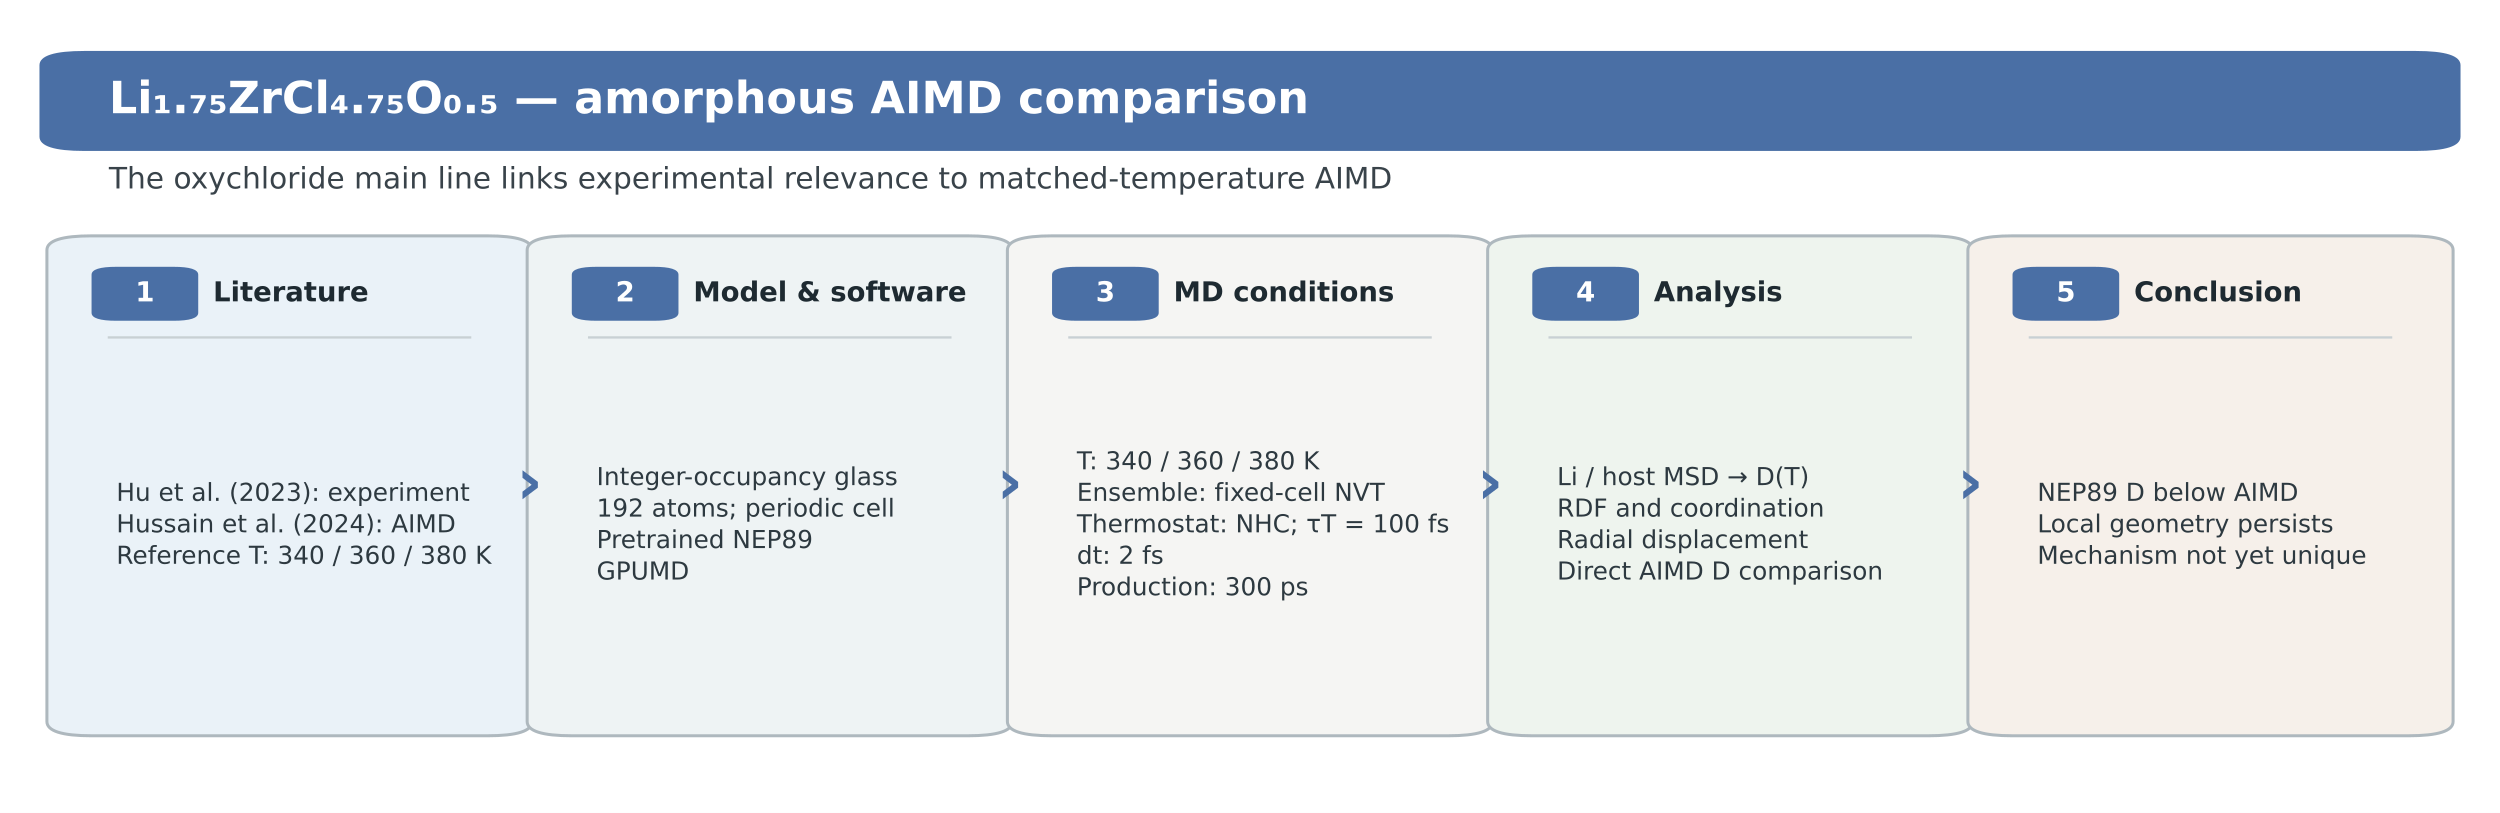
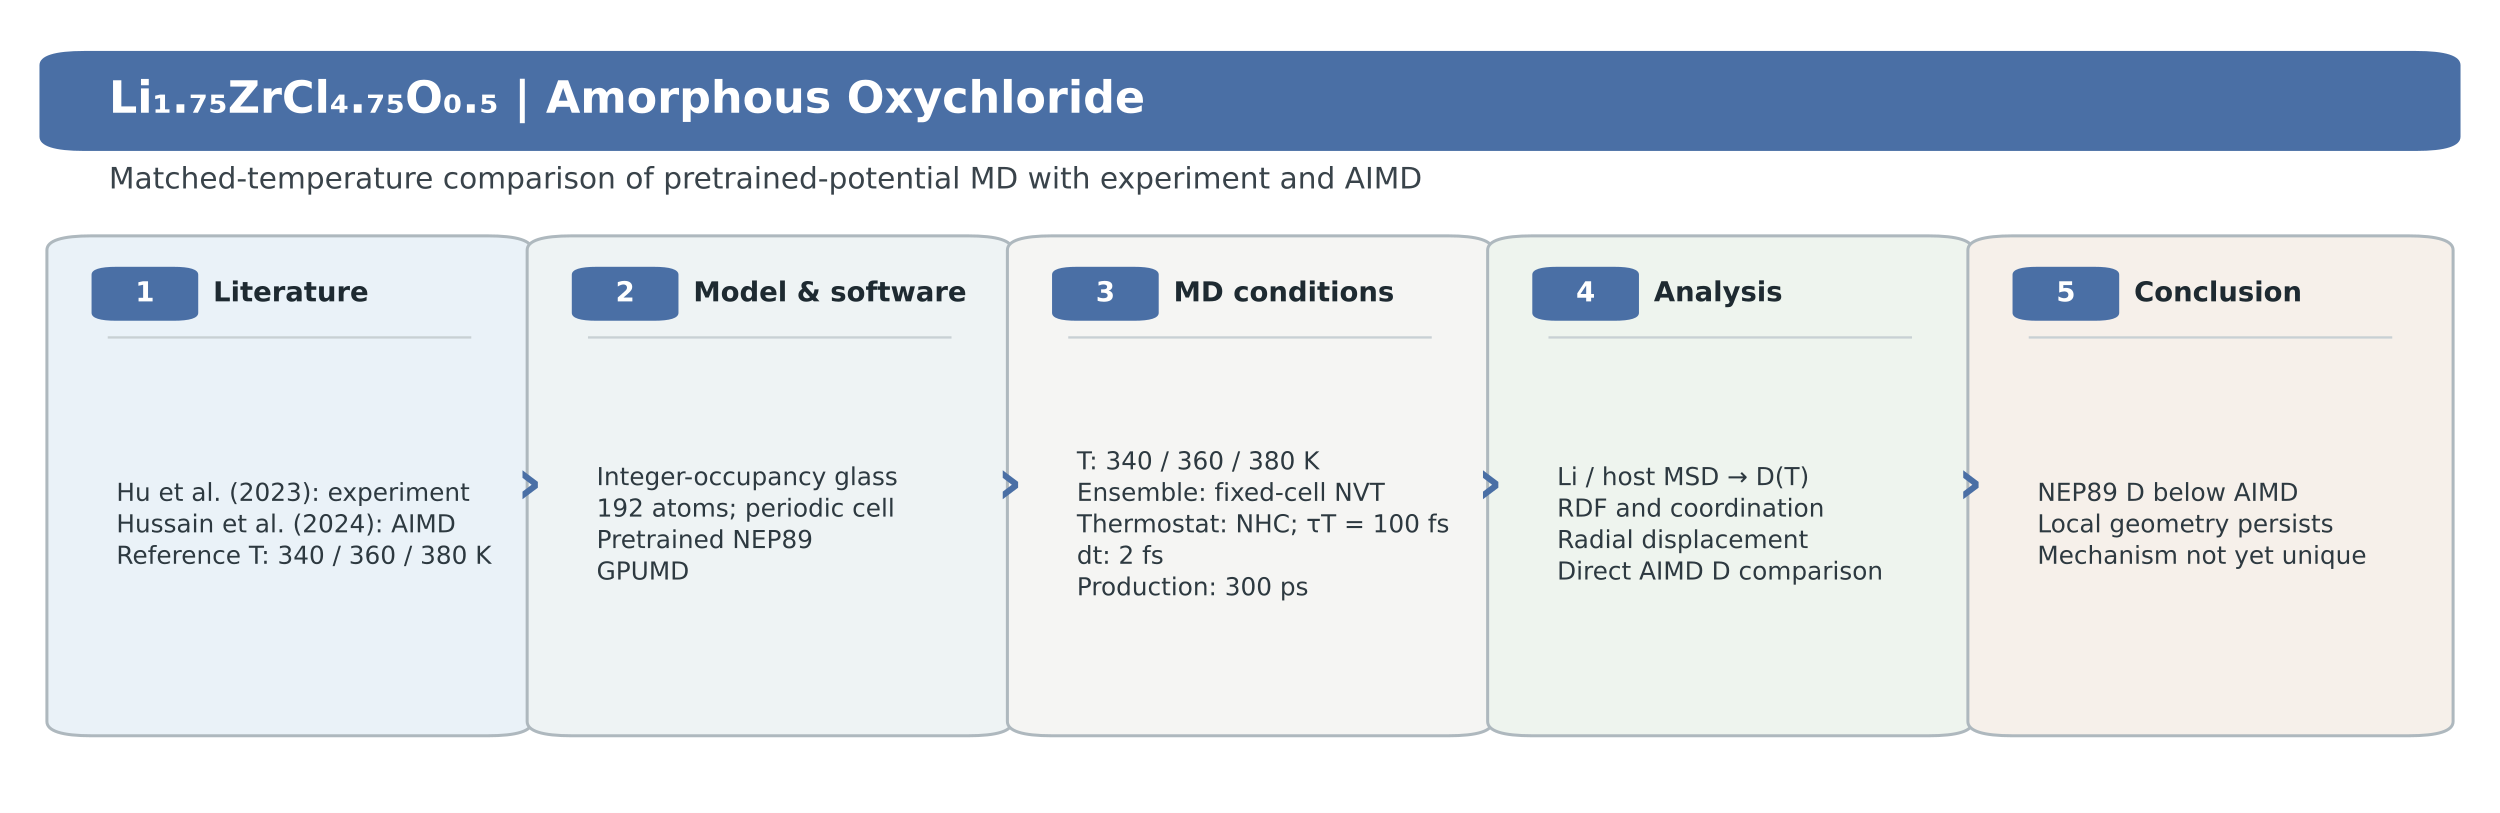
<svg xmlns="http://www.w3.org/2000/svg" width="742.32pt" height="241.38pt" viewBox="0 0 742.32 241.38" version="1.1">
  <defs>
    <style type="text/css">*{stroke-linejoin: round; stroke-linecap: butt}</style>
  </defs>
  <g id="figure_1">
    <g id="patch_1">
      <path d="M 0 241.38 L 742.32 241.38 L 742.32 0 L 0 0 z " style="fill: #ffffff" />
    </g>
    <g id="axes_1">
      <g id="patch_2">
-         <path d="M 24.977 44.82 L 717.343 44.82 Q 730.601 44.82 730.601 40.579 L 730.601 19.373 Q 730.601 15.132 717.343 15.132 L 24.977 15.132 Q 11.719 15.132 11.719 19.373 L 11.719 40.579 Q 11.719 44.82 24.977 44.82 z " clip-path="url(#pa5610e0c09)" style="fill: #4a6fa5" />
+         <path d="M 24.977 44.82 L 717.343 44.82 Q 730.601 44.82 730.601 40.579 L 730.601 19.373 Q 730.601 15.132 717.343 15.132 L 24.977 15.132 Q 11.719 15.132 11.719 19.373 L 11.719 40.579 Q 11.719 44.82 24.977 44.82 z " clip-path="url(#pd0a5bb4d34)" style="fill: #4a6fa5" />
      </g>
      <g id="patch_3">
-         <path d="M 27.186 218.472 L 144.741 218.472 Q 158 218.472 158 214.231 L 158 74.273 Q 158 70.032 144.741 70.032 L 27.186 70.032 Q 13.928 70.032 13.928 74.273 L 13.928 214.231 Q 13.928 218.472 27.186 218.472 z " clip-path="url(#pa5610e0c09)" style="fill: #eaf2f8; stroke: #aeb8be; stroke-width: 0.9; stroke-linejoin: miter" />
+         <path d="M 27.186 218.472 L 144.741 218.472 Q 158 218.472 158 214.231 L 158 74.273 Q 158 70.032 144.741 70.032 L 27.186 70.032 Q 13.928 70.032 13.928 74.273 L 13.928 214.231 Q 13.928 218.472 27.186 218.472 z " clip-path="url(#pd0a5bb4d34)" style="fill: #eaf2f8; stroke: #aeb8be; stroke-width: 0.9; stroke-linejoin: miter" />
      </g>
      <g id="patch_4">
-         <path d="M 34.552 95.243 L 51.493 95.243 Q 58.859 95.243 58.859 92.887 L 58.859 81.577 Q 58.859 79.221 51.493 79.221 L 34.552 79.221 Q 27.186 79.221 27.186 81.577 L 27.186 92.887 Q 27.186 95.243 34.552 95.243 z " clip-path="url(#pa5610e0c09)" style="fill: #4a6fa5" />
+         <path d="M 34.552 95.243 L 51.493 95.243 Q 58.859 95.243 58.859 92.887 L 58.859 81.577 Q 58.859 79.221 51.493 79.221 L 34.552 79.221 Q 27.186 79.221 27.186 81.577 L 27.186 92.887 Q 27.186 95.243 34.552 95.243 z " clip-path="url(#pd0a5bb4d34)" style="fill: #4a6fa5" />
      </g>
      <g id="patch_5">
-         <path d="M 169.784 218.472 L 287.339 218.472 Q 300.598 218.472 300.598 214.231 L 300.598 74.273 Q 300.598 70.032 287.339 70.032 L 169.784 70.032 Q 156.526 70.032 156.526 74.273 L 156.526 214.231 Q 156.526 218.472 169.784 218.472 z " clip-path="url(#pa5610e0c09)" style="fill: #eef3f4; stroke: #aeb8be; stroke-width: 0.9; stroke-linejoin: miter" />
+         <path d="M 169.784 218.472 L 287.339 218.472 Q 300.598 218.472 300.598 214.231 L 300.598 74.273 Q 300.598 70.032 287.339 70.032 L 169.784 70.032 Q 156.526 70.032 156.526 74.273 L 156.526 214.231 Q 156.526 218.472 169.784 218.472 z " clip-path="url(#pd0a5bb4d34)" style="fill: #eef3f4; stroke: #aeb8be; stroke-width: 0.9; stroke-linejoin: miter" />
      </g>
      <g id="patch_6">
-         <path d="M 177.15 95.243 L 194.091 95.243 Q 201.457 95.243 201.457 92.887 L 201.457 81.577 Q 201.457 79.221 194.091 79.221 L 177.15 79.221 Q 169.784 79.221 169.784 81.577 L 169.784 92.887 Q 169.784 95.243 177.15 95.243 z " clip-path="url(#pa5610e0c09)" style="fill: #4a6fa5" />
+         <path d="M 177.15 95.243 L 194.091 95.243 Q 201.457 95.243 201.457 92.887 L 201.457 81.577 Q 201.457 79.221 194.091 79.221 L 177.15 79.221 Q 169.784 79.221 169.784 81.577 L 169.784 92.887 Q 169.784 95.243 177.15 95.243 z " clip-path="url(#pd0a5bb4d34)" style="fill: #4a6fa5" />
      </g>
      <g id="patch_7">
-         <path d="M 312.383 218.472 L 429.937 218.472 Q 443.196 218.472 443.196 214.231 L 443.196 74.273 Q 443.196 70.032 429.937 70.032 L 312.383 70.032 Q 299.124 70.032 299.124 74.273 L 299.124 214.231 Q 299.124 218.472 312.383 218.472 z " clip-path="url(#pa5610e0c09)" style="fill: #f5f5f3; stroke: #aeb8be; stroke-width: 0.9; stroke-linejoin: miter" />
+         <path d="M 312.383 218.472 L 429.937 218.472 Q 443.196 218.472 443.196 214.231 L 443.196 74.273 Q 443.196 70.032 429.937 70.032 L 312.383 70.032 Q 299.124 70.032 299.124 74.273 L 299.124 214.231 Q 299.124 218.472 312.383 218.472 z " clip-path="url(#pd0a5bb4d34)" style="fill: #f5f5f3; stroke: #aeb8be; stroke-width: 0.9; stroke-linejoin: miter" />
      </g>
      <g id="patch_8">
-         <path d="M 319.748 95.243 L 336.689 95.243 Q 344.055 95.243 344.055 92.887 L 344.055 81.577 Q 344.055 79.221 336.689 79.221 L 319.748 79.221 Q 312.383 79.221 312.383 81.577 L 312.383 92.887 Q 312.383 95.243 319.748 95.243 z " clip-path="url(#pa5610e0c09)" style="fill: #4a6fa5" />
+         <path d="M 319.748 95.243 L 336.689 95.243 Q 344.055 95.243 344.055 92.887 L 344.055 81.577 Q 344.055 79.221 336.689 79.221 L 319.748 79.221 Q 312.383 79.221 312.383 81.577 L 312.383 92.887 Q 312.383 95.243 319.748 95.243 z " clip-path="url(#pd0a5bb4d34)" style="fill: #4a6fa5" />
      </g>
      <g id="patch_9">
-         <path d="M 454.981 218.472 L 572.536 218.472 Q 585.794 218.472 585.794 214.231 L 585.794 74.273 Q 585.794 70.032 572.536 70.032 L 454.981 70.032 Q 441.722 70.032 441.722 74.273 L 441.722 214.231 Q 441.722 218.472 454.981 218.472 z " clip-path="url(#pa5610e0c09)" style="fill: #eef4ee; stroke: #aeb8be; stroke-width: 0.9; stroke-linejoin: miter" />
+         <path d="M 454.981 218.472 L 572.536 218.472 Q 585.794 218.472 585.794 214.231 L 585.794 74.273 Q 585.794 70.032 572.536 70.032 L 454.981 70.032 Q 441.722 70.032 441.722 74.273 L 441.722 214.231 Q 441.722 218.472 454.981 218.472 z " clip-path="url(#pd0a5bb4d34)" style="fill: #eef4ee; stroke: #aeb8be; stroke-width: 0.9; stroke-linejoin: miter" />
      </g>
      <g id="patch_10">
-         <path d="M 462.346 95.243 L 479.287 95.243 Q 486.653 95.243 486.653 92.887 L 486.653 81.577 Q 486.653 79.221 479.287 79.221 L 462.346 79.221 Q 454.981 79.221 454.981 81.577 L 454.981 92.887 Q 454.981 95.243 462.346 95.243 z " clip-path="url(#pa5610e0c09)" style="fill: #4a6fa5" />
+         <path d="M 462.346 95.243 L 479.287 95.243 Q 486.653 95.243 486.653 92.887 L 486.653 81.577 Q 486.653 79.221 479.287 79.221 L 462.346 79.221 Q 454.981 79.221 454.981 81.577 L 454.981 92.887 Q 454.981 95.243 462.346 95.243 z " clip-path="url(#pd0a5bb4d34)" style="fill: #4a6fa5" />
      </g>
      <g id="patch_11">
-         <path d="M 597.579 218.472 L 715.134 218.472 Q 728.392 218.472 728.392 214.231 L 728.392 74.273 Q 728.392 70.032 715.134 70.032 L 597.579 70.032 Q 584.32 70.032 584.32 74.273 L 584.32 214.231 Q 584.32 218.472 597.579 218.472 z " clip-path="url(#pa5610e0c09)" style="fill: #f6f0ea; stroke: #aeb8be; stroke-width: 0.9; stroke-linejoin: miter" />
+         <path d="M 597.579 218.472 L 715.134 218.472 Q 728.392 218.472 728.392 214.231 L 728.392 74.273 Q 728.392 70.032 715.134 70.032 L 597.579 70.032 Q 584.32 70.032 584.32 74.273 L 584.32 214.231 Q 584.32 218.472 597.579 218.472 z " clip-path="url(#pd0a5bb4d34)" style="fill: #f6f0ea; stroke: #aeb8be; stroke-width: 0.9; stroke-linejoin: miter" />
      </g>
      <g id="patch_12">
-         <path d="M 604.944 95.243 L 621.885 95.243 Q 629.251 95.243 629.251 92.887 L 629.251 81.577 Q 629.251 79.221 621.885 79.221 L 604.944 79.221 Q 597.579 79.221 597.579 81.577 L 597.579 92.887 Q 597.579 95.243 604.944 95.243 z " clip-path="url(#pa5610e0c09)" style="fill: #4a6fa5" />
+         <path d="M 604.944 95.243 L 621.885 95.243 Q 629.251 95.243 629.251 92.887 L 629.251 81.577 Q 629.251 79.221 621.885 79.221 L 604.944 79.221 Q 597.579 79.221 597.579 81.577 L 597.579 92.887 Q 597.579 95.243 604.944 95.243 z " clip-path="url(#pd0a5bb4d34)" style="fill: #4a6fa5" />
      </g>
      <g id="line2d_1">
-         <path d="M 32.342 100.191 L 139.586 100.191 " clip-path="url(#pa5610e0c09)" style="fill: none; stroke: #c8d0d4; stroke-width: 0.7; stroke-linecap: square" />
+         <path d="M 32.342 100.191 L 139.586 100.191 " clip-path="url(#pd0a5bb4d34)" style="fill: none; stroke: #c8d0d4; stroke-width: 0.7; stroke-linecap: square" />
      </g>
      <g id="line2d_2">
-         <path d="M 174.94 100.191 L 282.184 100.191 " clip-path="url(#pa5610e0c09)" style="fill: none; stroke: #c8d0d4; stroke-width: 0.7; stroke-linecap: square" />
+         <path d="M 174.94 100.191 L 282.184 100.191 " clip-path="url(#pd0a5bb4d34)" style="fill: none; stroke: #c8d0d4; stroke-width: 0.7; stroke-linecap: square" />
      </g>
      <g id="line2d_3">
-         <path d="M 317.538 100.191 L 424.782 100.191 " clip-path="url(#pa5610e0c09)" style="fill: none; stroke: #c8d0d4; stroke-width: 0.7; stroke-linecap: square" />
+         <path d="M 317.538 100.191 L 424.782 100.191 " clip-path="url(#pd0a5bb4d34)" style="fill: none; stroke: #c8d0d4; stroke-width: 0.7; stroke-linecap: square" />
      </g>
      <g id="line2d_4">
-         <path d="M 460.136 100.191 L 567.38 100.191 " clip-path="url(#pa5610e0c09)" style="fill: none; stroke: #c8d0d4; stroke-width: 0.7; stroke-linecap: square" />
+         <path d="M 460.136 100.191 L 567.38 100.191 " clip-path="url(#pd0a5bb4d34)" style="fill: none; stroke: #c8d0d4; stroke-width: 0.7; stroke-linecap: square" />
      </g>
      <g id="line2d_5">
-         <path d="M 602.734 100.191 L 709.978 100.191 " clip-path="url(#pa5610e0c09)" style="fill: none; stroke: #c8d0d4; stroke-width: 0.7; stroke-linecap: square" />
+         <path d="M 602.734 100.191 L 709.978 100.191 " clip-path="url(#pd0a5bb4d34)" style="fill: none; stroke: #c8d0d4; stroke-width: 0.7; stroke-linecap: square" />
      </g>
      <g id="text_1">
-         <text style="fill: #ffffff; font: 700 13.2px 'DejaVu Sans', 'Arial', 'Helvetica', sans-serif; text-anchor: start" x="32.342" y="33.619" transform="rotate(-0 32.3424 33.61868)">Li₁.₇₅ZrCl₄.₇₅O₀.₅ — amorphous AIMD comparison</text>
+         <text style="fill: #ffffff; font: 700 13.2px 'DejaVu Sans', 'Arial', 'Helvetica', sans-serif; text-anchor: start" x="32.342" y="33.464" transform="rotate(-0 32.3424 33.46399)">Li₁.₇₅ZrCl₄.₇₅O₀.₅  |  Amorphous Oxychloride</text>
      </g>
      <g id="text_2">
-         <text style="fill: #39434a; font: 8.8px 'DejaVu Sans', 'Arial', 'Helvetica', sans-serif; text-anchor: start" x="32.342" y="55.967" transform="rotate(-0 32.3424 55.96655)">The oxychloride main line links experimental relevance to matched-temperature AIMD</text>
+         <text style="fill: #39434a; font: 8.8px 'DejaVu Sans', 'Arial', 'Helvetica', sans-serif; text-anchor: start" x="32.342" y="55.967" transform="rotate(-0 32.3424 55.96655)">Matched-temperature comparison of pretrained-potential MD with experiment and AIMD</text>
      </g>
      <g id="text_3">
        <text style="fill: #ffffff; font: 700 8.2px 'DejaVu Sans', 'Arial', 'Helvetica', sans-serif; text-anchor: middle" x="43.023" y="89.495" transform="rotate(-0 43.02252 89.49465)">1</text>
      </g>
      <g id="text_4">
        <text style="fill: #1e2a31; font: 700 8.15px 'DejaVu Sans', 'Arial', 'Helvetica', sans-serif; text-anchor: start" x="63.278" y="89.481" transform="rotate(-0 63.27792 89.48085)">Literature</text>
      </g>
      <g id="text_5">
        <text style="fill: #2d3940; font: 7.35px 'DejaVu Sans', 'Arial', 'Helvetica', sans-serif" transform="translate(34.55208 148.7138)">Hu et al. (2023): experiment</text>
        <text style="fill: #2d3940; font: 7.35px 'DejaVu Sans', 'Arial', 'Helvetica', sans-serif" transform="translate(34.55208 158.0611)">Hussain et al. (2024): AIMD</text>
        <text style="fill: #2d3940; font: 7.35px 'DejaVu Sans', 'Arial', 'Helvetica', sans-serif" transform="translate(34.55208 167.4085)">Reference T: 340 / 360 / 380 K</text>
      </g>
      <g id="text_6">
        <text style="fill: #ffffff; font: 700 8.2px 'DejaVu Sans', 'Arial', 'Helvetica', sans-serif; text-anchor: middle" x="185.621" y="89.495" transform="rotate(-0 185.6205 89.49465)">2</text>
      </g>
      <g id="text_7">
        <text style="fill: #1e2a31; font: 700 8.15px 'DejaVu Sans', 'Arial', 'Helvetica', sans-serif; text-anchor: start" x="205.876" y="89.481" transform="rotate(-0 205.8759 89.48085)">Model &amp; software</text>
      </g>
      <g id="text_8">
        <text style="fill: #2d3940; font: 7.35px 'DejaVu Sans', 'Arial', 'Helvetica', sans-serif" transform="translate(177.1501 144.0401)">Integer-occupancy glass</text>
        <text style="fill: #2d3940; font: 7.35px 'DejaVu Sans', 'Arial', 'Helvetica', sans-serif" transform="translate(177.1501 153.3875)">192 atoms; periodic cell</text>
        <text style="fill: #2d3940; font: 7.35px 'DejaVu Sans', 'Arial', 'Helvetica', sans-serif" transform="translate(177.1501 162.7348)">Pretrained NEP89</text>
        <text style="fill: #2d3940; font: 7.35px 'DejaVu Sans', 'Arial', 'Helvetica', sans-serif" transform="translate(177.1501 172.0822)">GPUMD</text>
      </g>
      <g id="text_9">
        <text style="fill: #ffffff; font: 700 8.2px 'DejaVu Sans', 'Arial', 'Helvetica', sans-serif; text-anchor: middle" x="328.219" y="89.495" transform="rotate(-0 328.2186 89.49465)">3</text>
      </g>
      <g id="text_10">
        <text style="fill: #1e2a31; font: 700 8.15px 'DejaVu Sans', 'Arial', 'Helvetica', sans-serif; text-anchor: start" x="348.474" y="89.481" transform="rotate(-0 348.474 89.48085)">MD conditions</text>
      </g>
      <g id="text_11">
        <text style="fill: #2d3940; font: 7.35px 'DejaVu Sans', 'Arial', 'Helvetica', sans-serif" transform="translate(319.7481 139.3664)">T: 340 / 360 / 380 K</text>
        <text style="fill: #2d3940; font: 7.35px 'DejaVu Sans', 'Arial', 'Helvetica', sans-serif" transform="translate(319.7481 148.7138)">Ensemble: fixed-cell NVT</text>
        <text style="fill: #2d3940; font: 7.35px 'DejaVu Sans', 'Arial', 'Helvetica', sans-serif" transform="translate(319.7481 158.0611)">Thermostat: NHC; τT = 100 fs</text>
        <text style="fill: #2d3940; font: 7.35px 'DejaVu Sans', 'Arial', 'Helvetica', sans-serif" transform="translate(319.7481 167.4085)">dt: 2 fs</text>
        <text style="fill: #2d3940; font: 7.35px 'DejaVu Sans', 'Arial', 'Helvetica', sans-serif" transform="translate(319.7481 176.7559)">Production: 300 ps</text>
      </g>
      <g id="text_12">
        <text style="fill: #ffffff; font: 700 8.2px 'DejaVu Sans', 'Arial', 'Helvetica', sans-serif; text-anchor: middle" x="470.817" y="89.495" transform="rotate(-0 470.8166 89.49465)">4</text>
      </g>
      <g id="text_13">
        <text style="fill: #1e2a31; font: 700 8.15px 'DejaVu Sans', 'Arial', 'Helvetica', sans-serif; text-anchor: start" x="491.072" y="89.449" transform="rotate(-0 491.072 89.44902)">Analysis</text>
      </g>
      <g id="text_14">
        <text style="fill: #2d3940; font: 7.35px 'DejaVu Sans', 'Arial', 'Helvetica', sans-serif" transform="translate(462.3461 144.0401)">Li / host MSD → D(T)</text>
        <text style="fill: #2d3940; font: 7.35px 'DejaVu Sans', 'Arial', 'Helvetica', sans-serif" transform="translate(462.3461 153.3875)">RDF and coordination</text>
        <text style="fill: #2d3940; font: 7.35px 'DejaVu Sans', 'Arial', 'Helvetica', sans-serif" transform="translate(462.3461 162.7348)">Radial displacement</text>
        <text style="fill: #2d3940; font: 7.35px 'DejaVu Sans', 'Arial', 'Helvetica', sans-serif" transform="translate(462.3461 172.0822)">Direct AIMD D comparison</text>
      </g>
      <g id="text_15">
        <text style="fill: #ffffff; font: 700 8.2px 'DejaVu Sans', 'Arial', 'Helvetica', sans-serif; text-anchor: middle" x="613.415" y="89.495" transform="rotate(-0 613.4146 89.49465)">5</text>
      </g>
      <g id="text_16">
        <text style="fill: #1e2a31; font: 700 8.15px 'DejaVu Sans', 'Arial', 'Helvetica', sans-serif; text-anchor: start" x="633.67" y="89.481" transform="rotate(-0 633.67 89.48085)">Conclusion</text>
      </g>
      <g id="text_17">
        <text style="fill: #2d3940; font: 7.35px 'DejaVu Sans', 'Arial', 'Helvetica', sans-serif" transform="translate(604.9441 148.7138)">NEP89 D below AIMD</text>
        <text style="fill: #2d3940; font: 7.35px 'DejaVu Sans', 'Arial', 'Helvetica', sans-serif" transform="translate(604.9441 158.0611)">Local geometry persists</text>
        <text style="fill: #2d3940; font: 7.35px 'DejaVu Sans', 'Arial', 'Helvetica', sans-serif" transform="translate(604.9441 167.4085)">Mechanism not yet unique</text>
      </g>
      <g id="text_18">
        <text style="fill: #4a6fa5; font: 700 19px 'DejaVu Sans', 'Arial', 'Helvetica', sans-serif; text-anchor: middle" x="157.263" y="149.495" transform="rotate(-0 157.263 149.4948)">›</text>
      </g>
      <g id="text_19">
        <text style="fill: #4a6fa5; font: 700 19px 'DejaVu Sans', 'Arial', 'Helvetica', sans-serif; text-anchor: middle" x="299.861" y="149.495" transform="rotate(-0 299.861 149.4948)">›</text>
      </g>
      <g id="text_20">
        <text style="fill: #4a6fa5; font: 700 19px 'DejaVu Sans', 'Arial', 'Helvetica', sans-serif; text-anchor: middle" x="442.459" y="149.495" transform="rotate(-0 442.459 149.4948)">›</text>
      </g>
      <g id="text_21">
        <text style="fill: #4a6fa5; font: 700 19px 'DejaVu Sans', 'Arial', 'Helvetica', sans-serif; text-anchor: middle" x="585.057" y="149.495" transform="rotate(-0 585.057 149.4948)">›</text>
      </g>
    </g>
  </g>
  <defs>
-     <clipPath id="pa5610e0c09">
+     <clipPath id="pd0a5bb4d34">
      <rect x="2.88" y="2.88" width="736.56" height="235.62" />
    </clipPath>
  </defs>
</svg>
